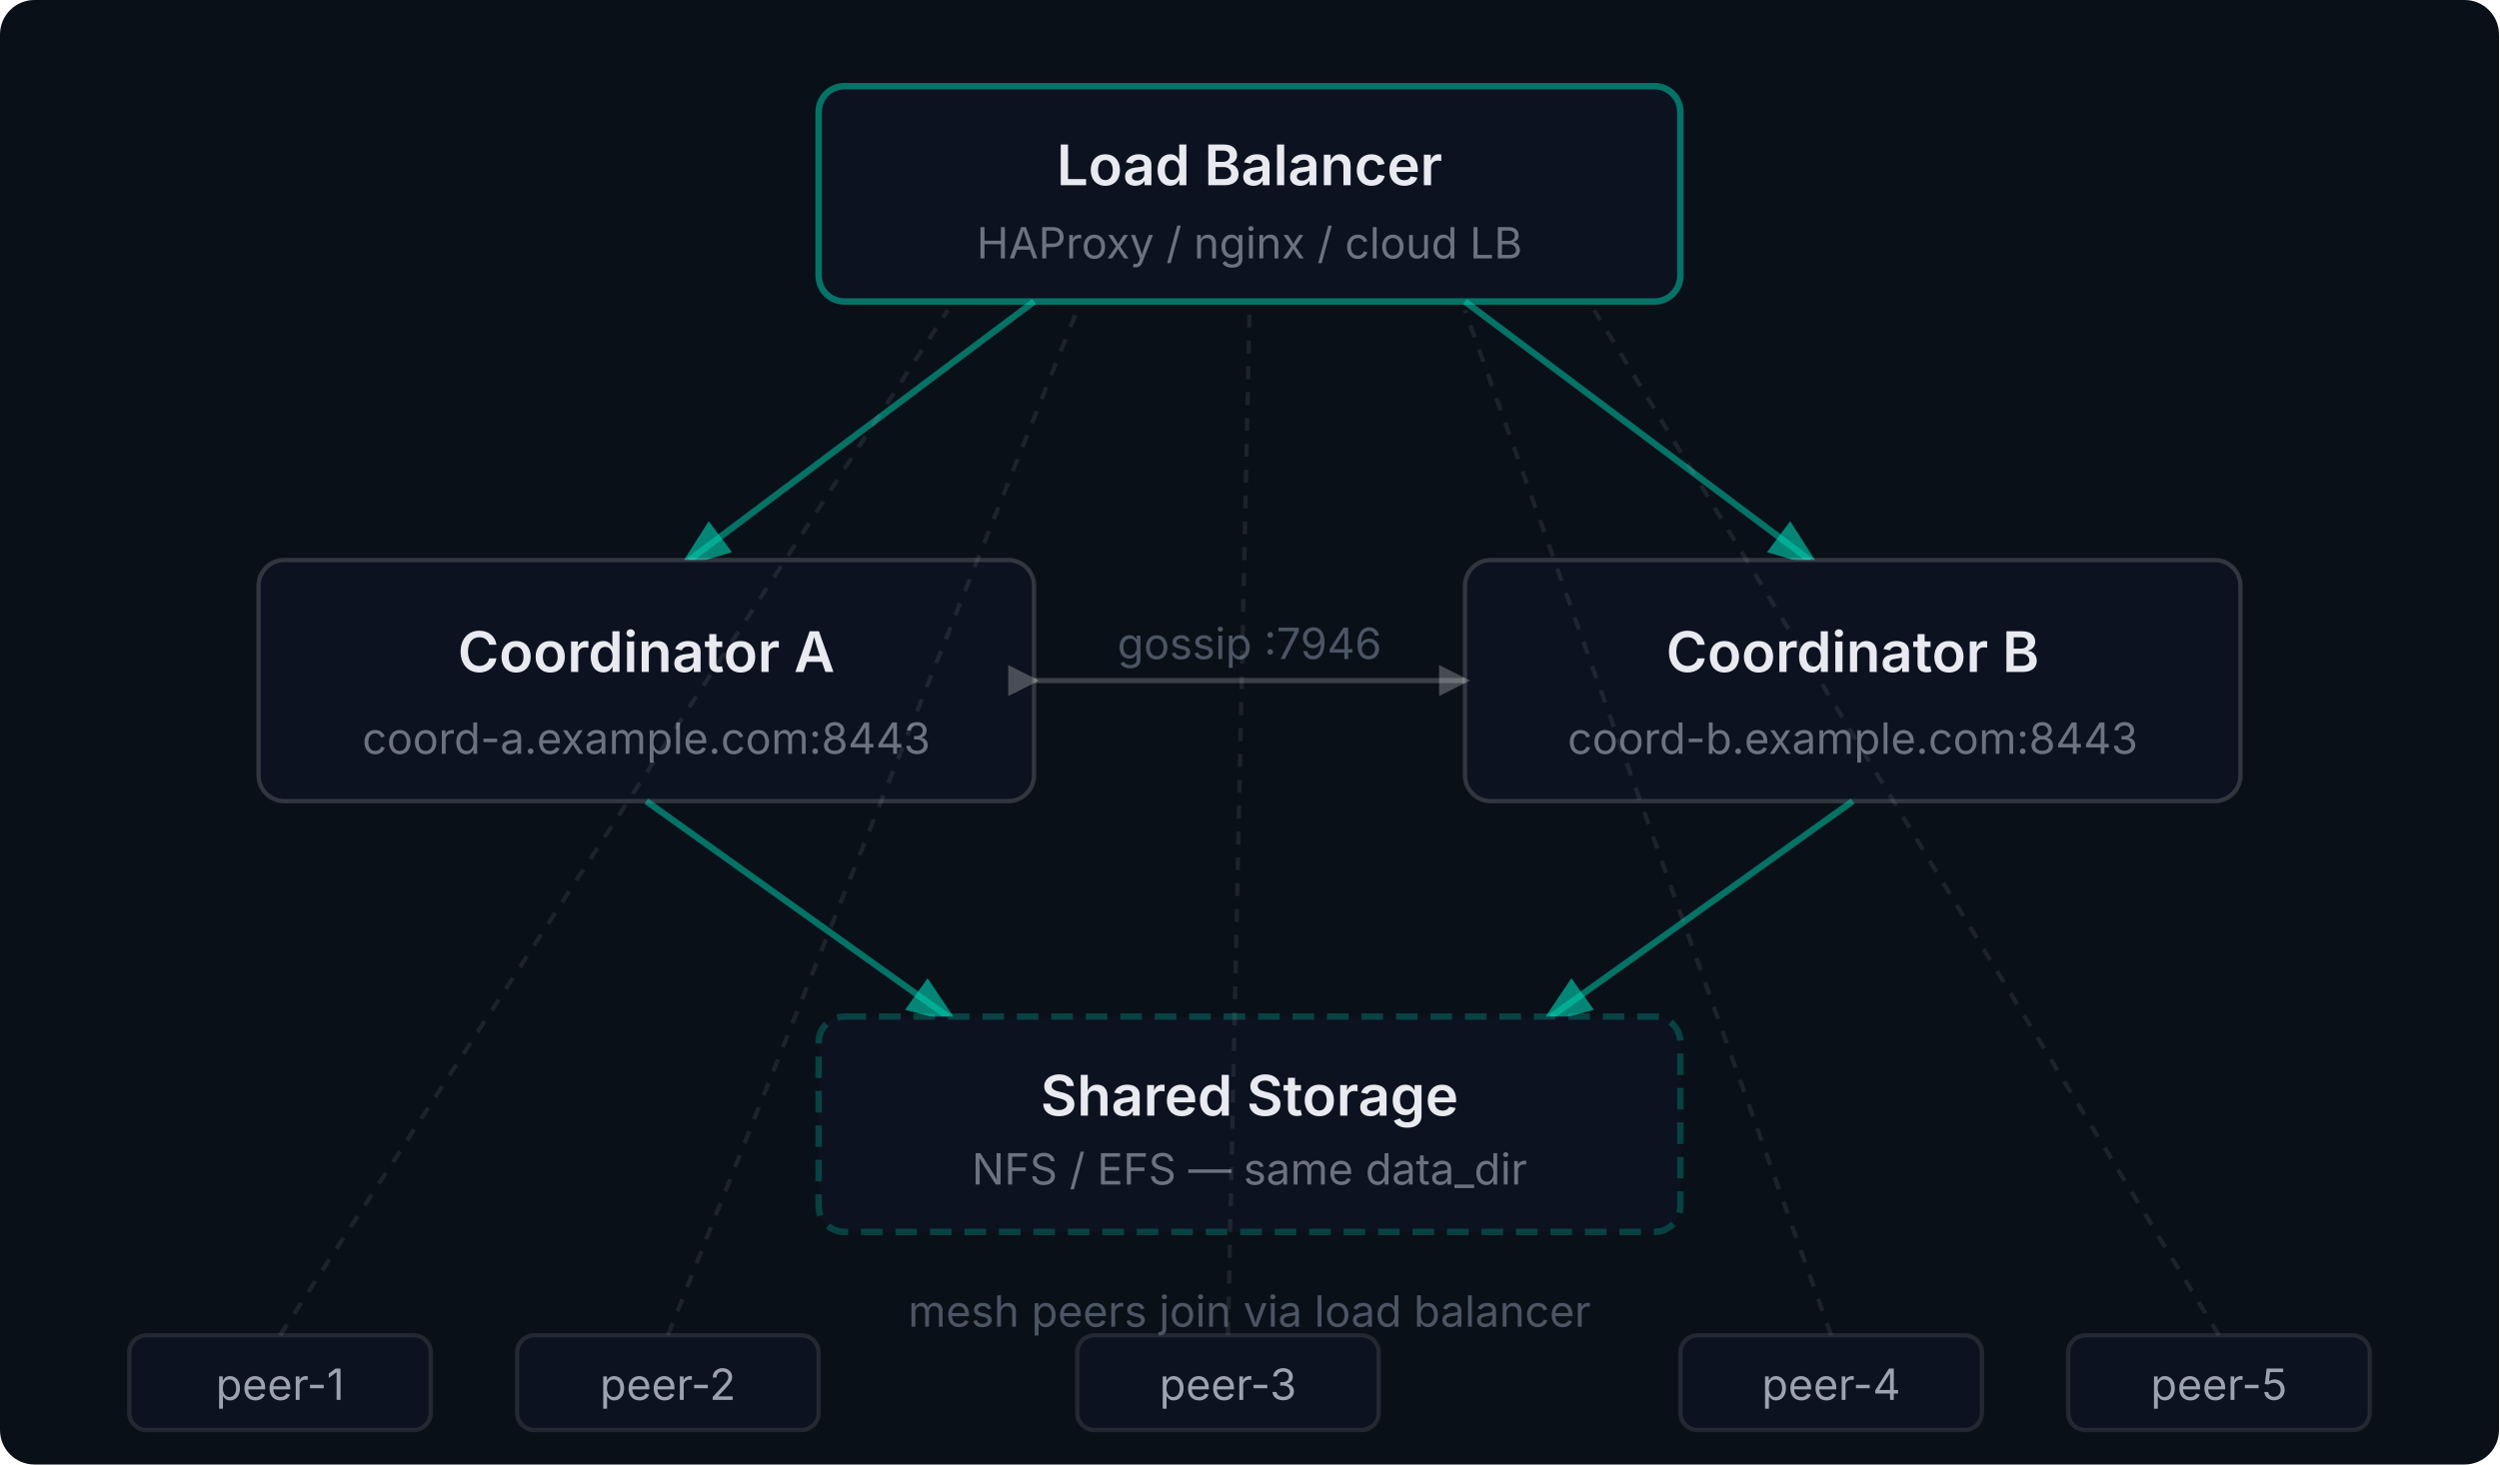
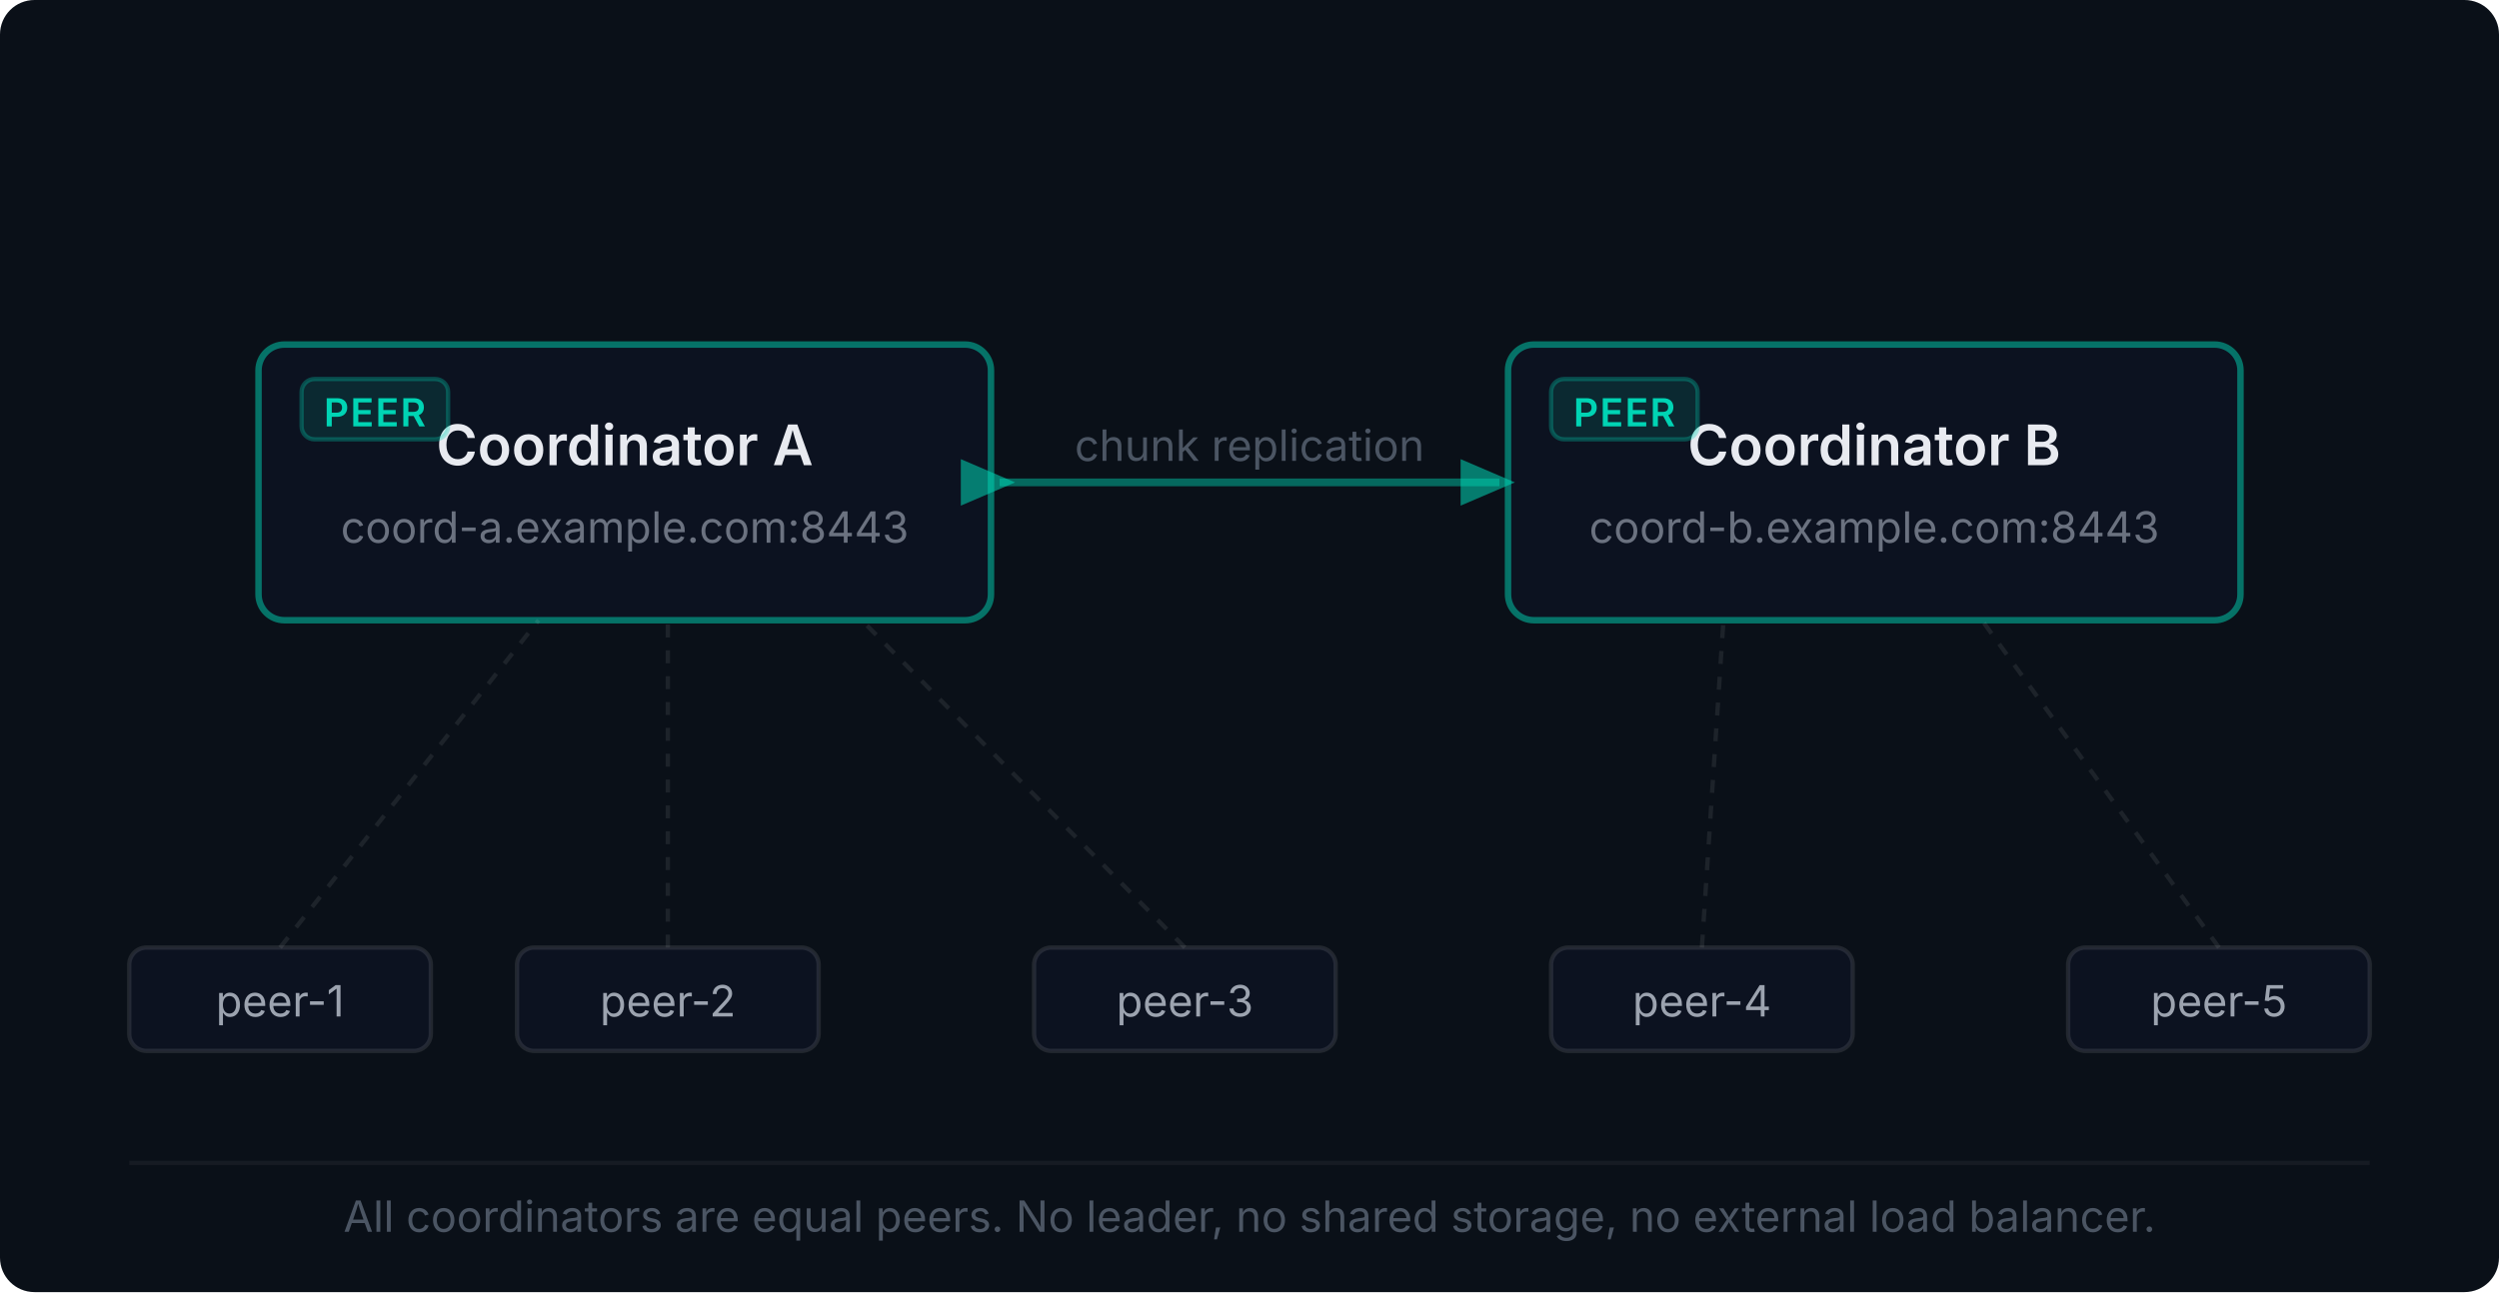
- <svg xmlns="http://www.w3.org/2000/svg" width="580" height="340" viewBox="0 0 580 340" font-family="Inter, system-ui, sans-serif">
+ <svg xmlns="http://www.w3.org/2000/svg" width="580" height="300" viewBox="0 0 580 300" font-family="Inter, system-ui, sans-serif">
  <defs>
    <style>
      .bg { fill: #0a1018; }
-       .box { fill: #0c1220; }
-       .box-accent { fill: #0c1220; stroke: rgba(0,212,180,0.5); stroke-width: 1.5; }
-       .box-default { fill: #0c1220; stroke: rgba(255,255,255,0.16); stroke-width: 1; }
-       .box-shared { fill: #0c1220; stroke: rgba(0,212,180,0.25); stroke-width: 1.5; stroke-dasharray: 5,3; }
-       .label { fill: #e8eaf0; font-size: 13px; font-weight: 600; text-anchor: middle; }
-       .sublabel { fill: #6b7280; font-size: 10px; text-anchor: middle; }
-       .peer-box { fill: #0c1220; stroke: rgba(255,255,255,0.1); stroke-width: 1; }
+       .box-coord { fill: #0c1220; stroke: rgba(0,212,180,0.5); stroke-width: 1.5; }
+       .box-peer  { fill: #0c1220; stroke: rgba(255,255,255,0.1); stroke-width: 1; }
+       .label     { fill: #e8eaf0; font-size: 13px; font-weight: 600; text-anchor: middle; }
+       .sublabel  { fill: #6b7280; font-size: 10px; text-anchor: middle; }
      .peer-label { fill: #9ca3af; font-size: 10px; text-anchor: middle; }
-       .arrow { stroke: rgba(0,212,180,0.5); stroke-width: 1.5; fill: none; marker-end: url(#ah); }
-       .arrow-bidirectional { stroke: rgba(255,255,255,0.2); stroke-width: 1.2; fill: none; marker-end: url(#ahw); marker-start: url(#ahw-r); }
-       .section-label { fill: #4b5563; font-size: 10px; text-anchor: middle; }
+       .repl-line { stroke: rgba(0,212,180,0.45); stroke-width: 1.8; fill: none; marker-end: url(#ahg); marker-start: url(#ahg-r); }
+       .mesh-line { stroke: rgba(255,255,255,0.08); stroke-width: 1; fill: none; stroke-dasharray: 3,3; }
+       .caption   { fill: #4b5563; font-size: 10px; text-anchor: middle; }
+       .badge     { fill: rgba(0,212,180,0.12); stroke: rgba(0,212,180,0.3); stroke-width: 1; }
+       .badge-text { fill: #00d4b4; font-size: 9px; font-weight: 600; text-anchor: middle; letter-spacing: 0.04em; }
    </style>
-     <marker id="ah" markerWidth="8" markerHeight="8" refX="6" refY="3" orient="auto">
-       <path d="M0,0 L0,6 L8,3 z" fill="rgba(0,212,180,0.6)" />
+     <marker id="ahg" markerWidth="7" markerHeight="7" refX="5" refY="3" orient="auto">
+       <path d="M0,0 L0,6 L7,3 z" fill="rgba(0,212,180,0.55)" />
    </marker>
-     <marker id="ahw" markerWidth="6" markerHeight="6" refX="5" refY="3" orient="auto">
-       <path d="M0,0 L0,6 L6,3 z" fill="rgba(255,255,255,0.25)" />
-     </marker>
-     <marker id="ahw-r" markerWidth="6" markerHeight="6" refX="1" refY="3" orient="auto-start-reverse">
-       <path d="M6,0 L6,6 L0,3 z" fill="rgba(255,255,255,0.25)" />
+     <marker id="ahg-r" markerWidth="7" markerHeight="7" refX="2" refY="3" orient="auto-start-reverse">
+       <path d="M7,0 L7,6 L0,3 z" fill="rgba(0,212,180,0.55)" />
    </marker>
  </defs>
-   <rect width="580" height="340" class="bg" rx="8" />
-   <rect x="190" y="20" width="200" height="50" rx="6" class="box-accent" />
-   <text x="290" y="43" class="label">Load Balancer</text>
-   <text x="290" y="60" class="sublabel">HAProxy / nginx / cloud LB</text>
-   <line x1="240" y1="70" x2="160" y2="130" class="arrow" />
-   <line x1="340" y1="70" x2="420" y2="130" class="arrow" />
-   <rect x="60" y="130" width="180" height="56" rx="6" class="box-default" />
-   <text x="150" y="156" class="label">Coordinator A</text>
-   <text x="150" y="175" class="sublabel">coord-a.example.com:8443</text>
-   <rect x="340" y="130" width="180" height="56" rx="6" class="box-default" />
-   <text x="430" y="156" class="label">Coordinator B</text>
-   <text x="430" y="175" class="sublabel">coord-b.example.com:8443</text>
-   <line x1="240" y1="158" x2="340" y2="158" class="arrow-bidirectional" />
-   <text x="290" y="153" class="sublabel" style="fill:#4b5563">gossip :7946</text>
-   <line x1="150" y1="186" x2="220" y2="236" class="arrow" />
-   <line x1="430" y1="186" x2="360" y2="236" class="arrow" />
-   <rect x="190" y="236" width="200" height="50" rx="6" class="box-shared" />
-   <text x="290" y="259" class="label">Shared Storage</text>
-   <text x="290" y="275" class="sublabel">NFS / EFS — same data_dir</text>
-   <rect x="30" y="310" width="70" height="22" rx="4" class="peer-box" />
-   <text x="65" y="325" class="peer-label">peer-1</text>
-   <rect x="120" y="310" width="70" height="22" rx="4" class="peer-box" />
-   <text x="155" y="325" class="peer-label">peer-2</text>
-   <rect x="250" y="310" width="70" height="22" rx="4" class="peer-box" />
-   <text x="285" y="325" class="peer-label">peer-3</text>
-   <rect x="390" y="310" width="70" height="22" rx="4" class="peer-box" />
-   <text x="425" y="325" class="peer-label">peer-4</text>
-   <rect x="480" y="310" width="70" height="22" rx="4" class="peer-box" />
-   <text x="515" y="325" class="peer-label">peer-5</text>
-   <line x1="65" y1="310" x2="220" y2="72" stroke="rgba(255,255,255,0.08)" stroke-width="1" stroke-dasharray="3,3" />
-   <line x1="155" y1="310" x2="250" y2="72" stroke="rgba(255,255,255,0.08)" stroke-width="1" stroke-dasharray="3,3" />
-   <line x1="285" y1="310" x2="290" y2="72" stroke="rgba(255,255,255,0.08)" stroke-width="1" stroke-dasharray="3,3" />
-   <line x1="425" y1="310" x2="340" y2="72" stroke="rgba(255,255,255,0.08)" stroke-width="1" stroke-dasharray="3,3" />
-   <line x1="515" y1="310" x2="370" y2="72" stroke="rgba(255,255,255,0.08)" stroke-width="1" stroke-dasharray="3,3" />
-   <text x="290" y="308" class="section-label">mesh peers join via load balancer</text>
+   <rect width="580" height="300" class="bg" rx="8" />
+   <rect x="60" y="80" width="170" height="64" rx="6" class="box-coord" />
+   <text x="145" y="108" class="label">Coordinator A</text>
+   <text x="145" y="126" class="sublabel">coord-a.example.com:8443</text>
+   <rect x="70" y="88" width="34" height="14" rx="3" class="badge" />
+   <text x="87" y="99" class="badge-text">PEER</text>
+   <rect x="350" y="80" width="170" height="64" rx="6" class="box-coord" />
+   <text x="435" y="108" class="label">Coordinator B</text>
+   <text x="435" y="126" class="sublabel">coord-b.example.com:8443</text>
+   <rect x="360" y="88" width="34" height="14" rx="3" class="badge" />
+   <text x="377" y="99" class="badge-text">PEER</text>
+   <line x1="232" y1="112" x2="348" y2="112" class="repl-line" />
+   <text x="290" y="107" class="sublabel" style="fill:#4b5563">chunk replication</text>
+   <rect x="30" y="220" width="70" height="24" rx="4" class="box-peer" />
+   <text x="65" y="236" class="peer-label">peer-1</text>
+   <rect x="120" y="220" width="70" height="24" rx="4" class="box-peer" />
+   <text x="155" y="236" class="peer-label">peer-2</text>
+   <rect x="240" y="220" width="70" height="24" rx="4" class="box-peer" />
+   <text x="275" y="236" class="peer-label">peer-3</text>
+   <rect x="360" y="220" width="70" height="24" rx="4" class="box-peer" />
+   <text x="395" y="236" class="peer-label">peer-4</text>
+   <rect x="480" y="220" width="70" height="24" rx="4" class="box-peer" />
+   <text x="515" y="236" class="peer-label">peer-5</text>
+   <line x1="65" y1="220" x2="125" y2="144" class="mesh-line" />
+   <line x1="155" y1="220" x2="155" y2="144" class="mesh-line" />
+   <line x1="275" y1="220" x2="200" y2="144" class="mesh-line" />
+   <line x1="395" y1="220" x2="400" y2="144" class="mesh-line" />
+   <line x1="515" y1="220" x2="460" y2="144" class="mesh-line" />
+   <line x1="30" y1="270" x2="550" y2="270" stroke="rgba(255,255,255,0.05)" stroke-width="1" />
+   <text x="290" y="286" class="caption">All coordinators are equal peers. No leader, no shared storage, no external load balancer.</text>
</svg>
